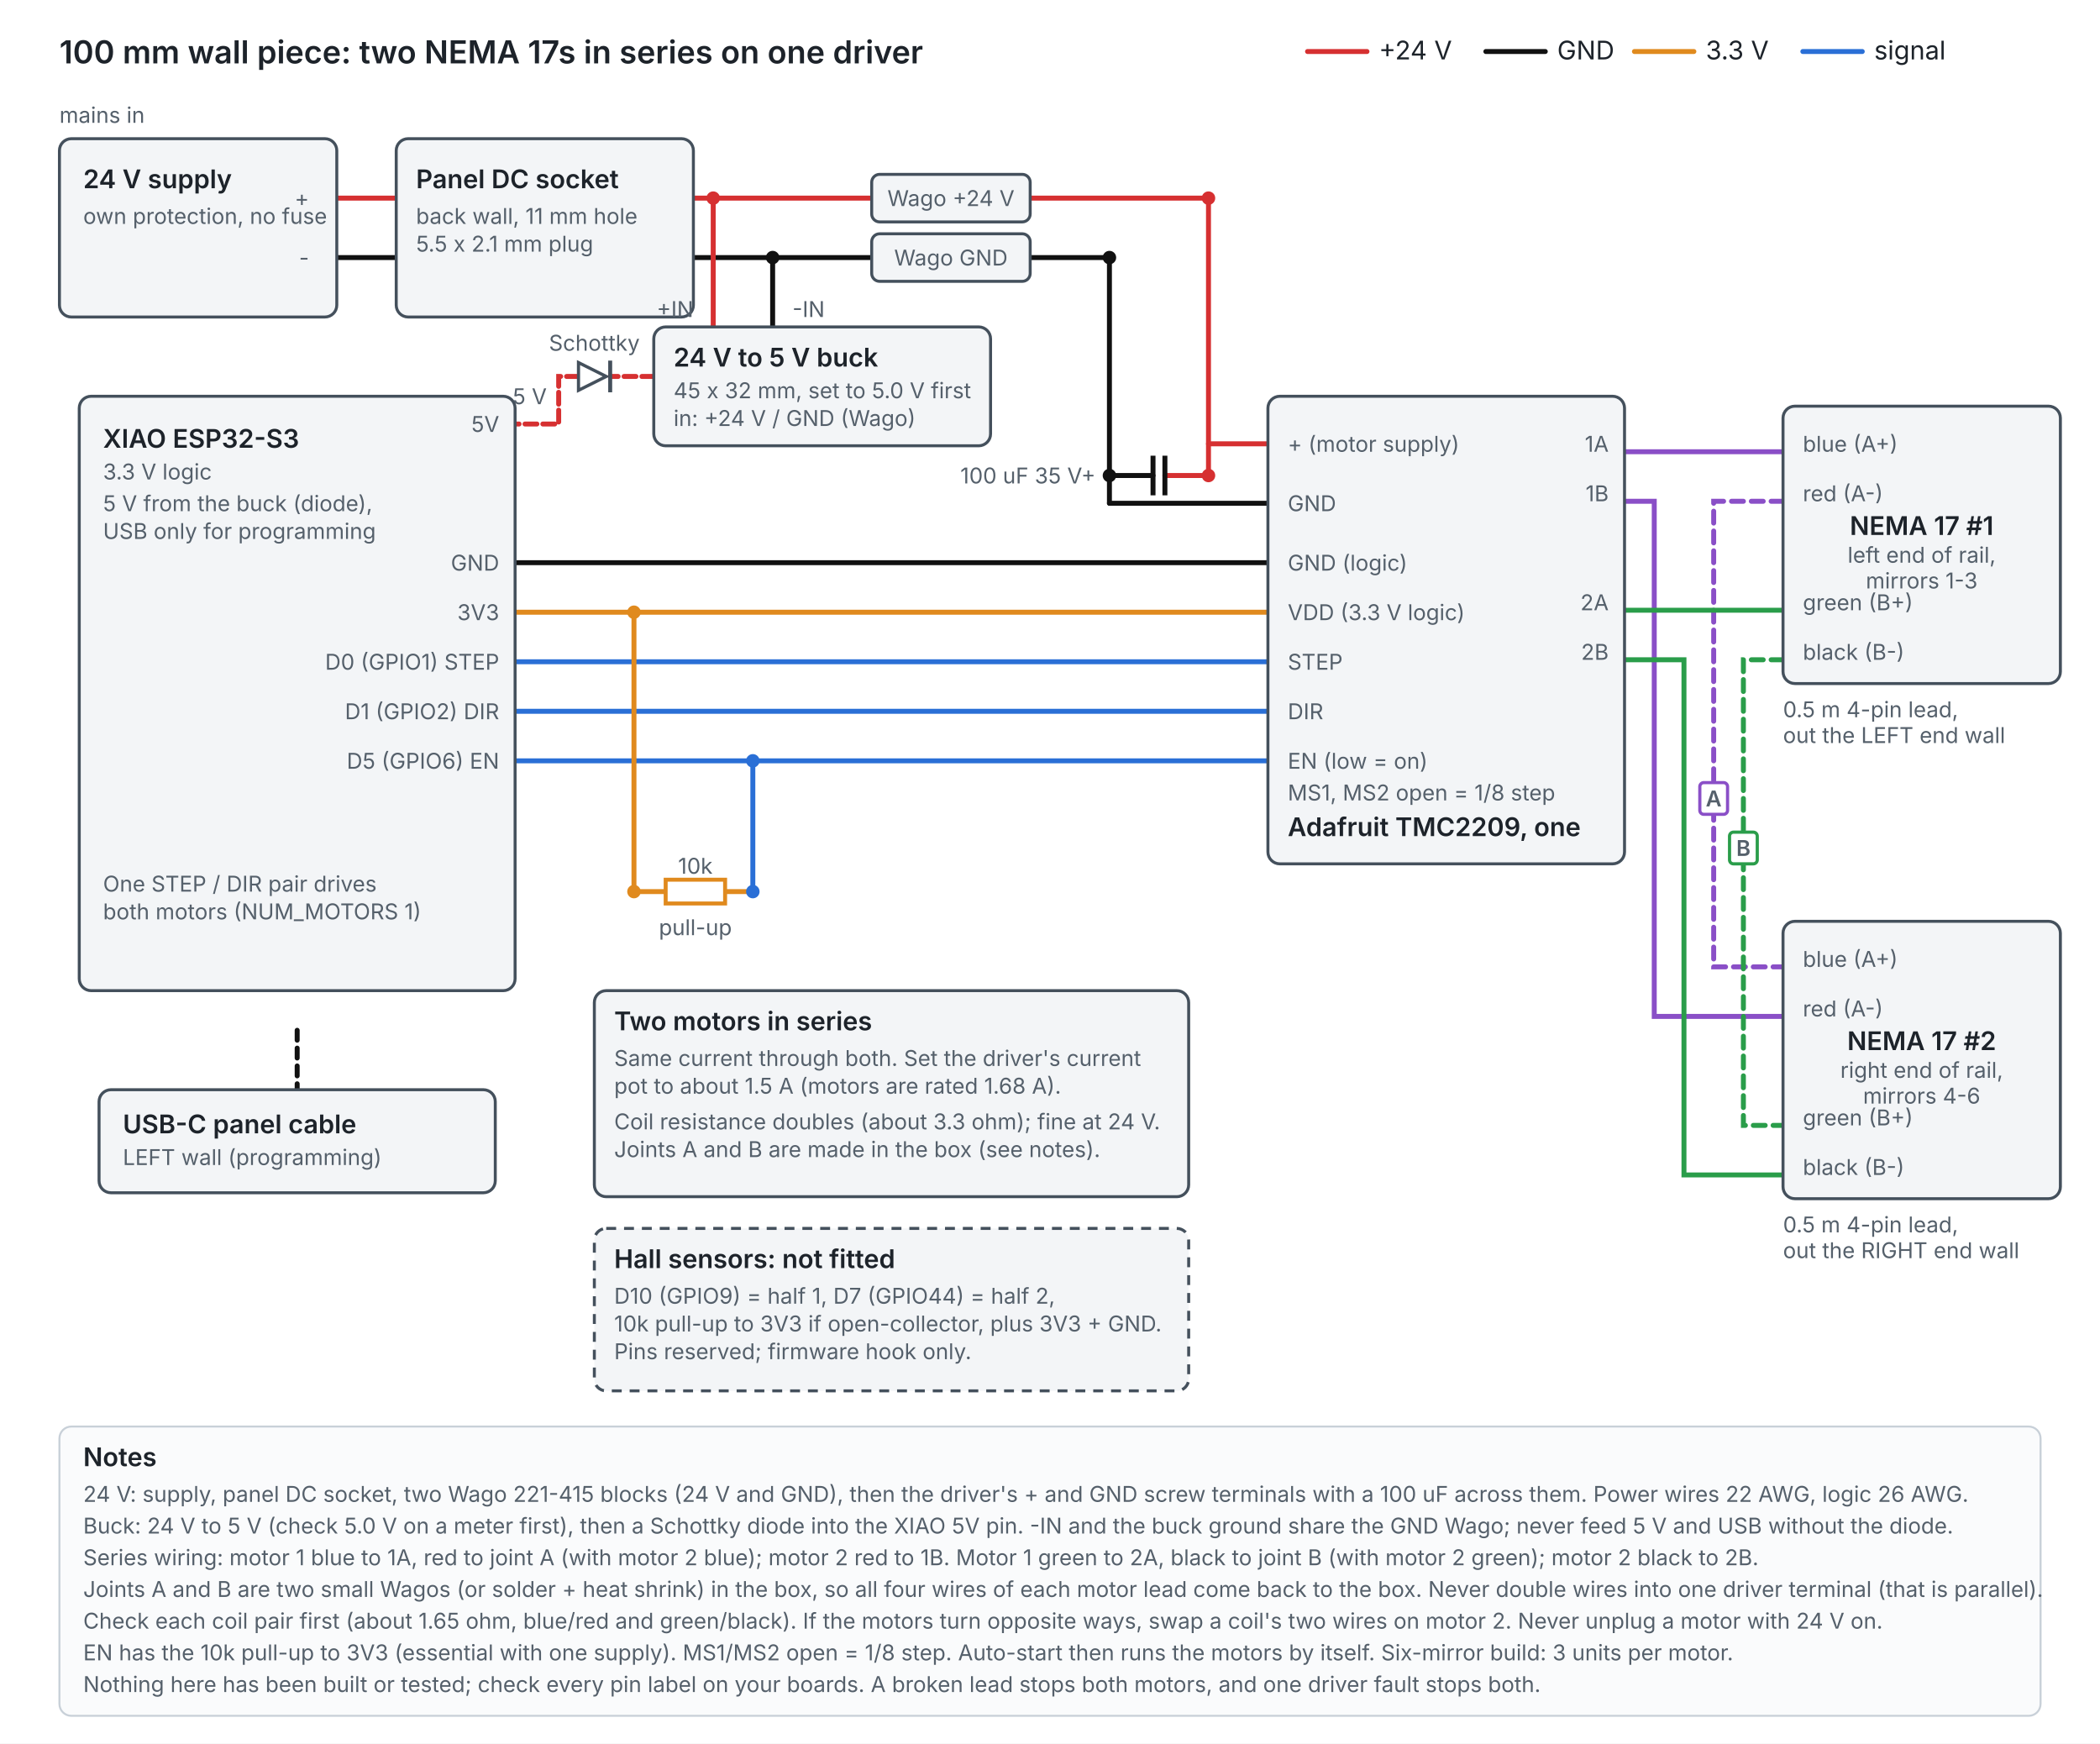
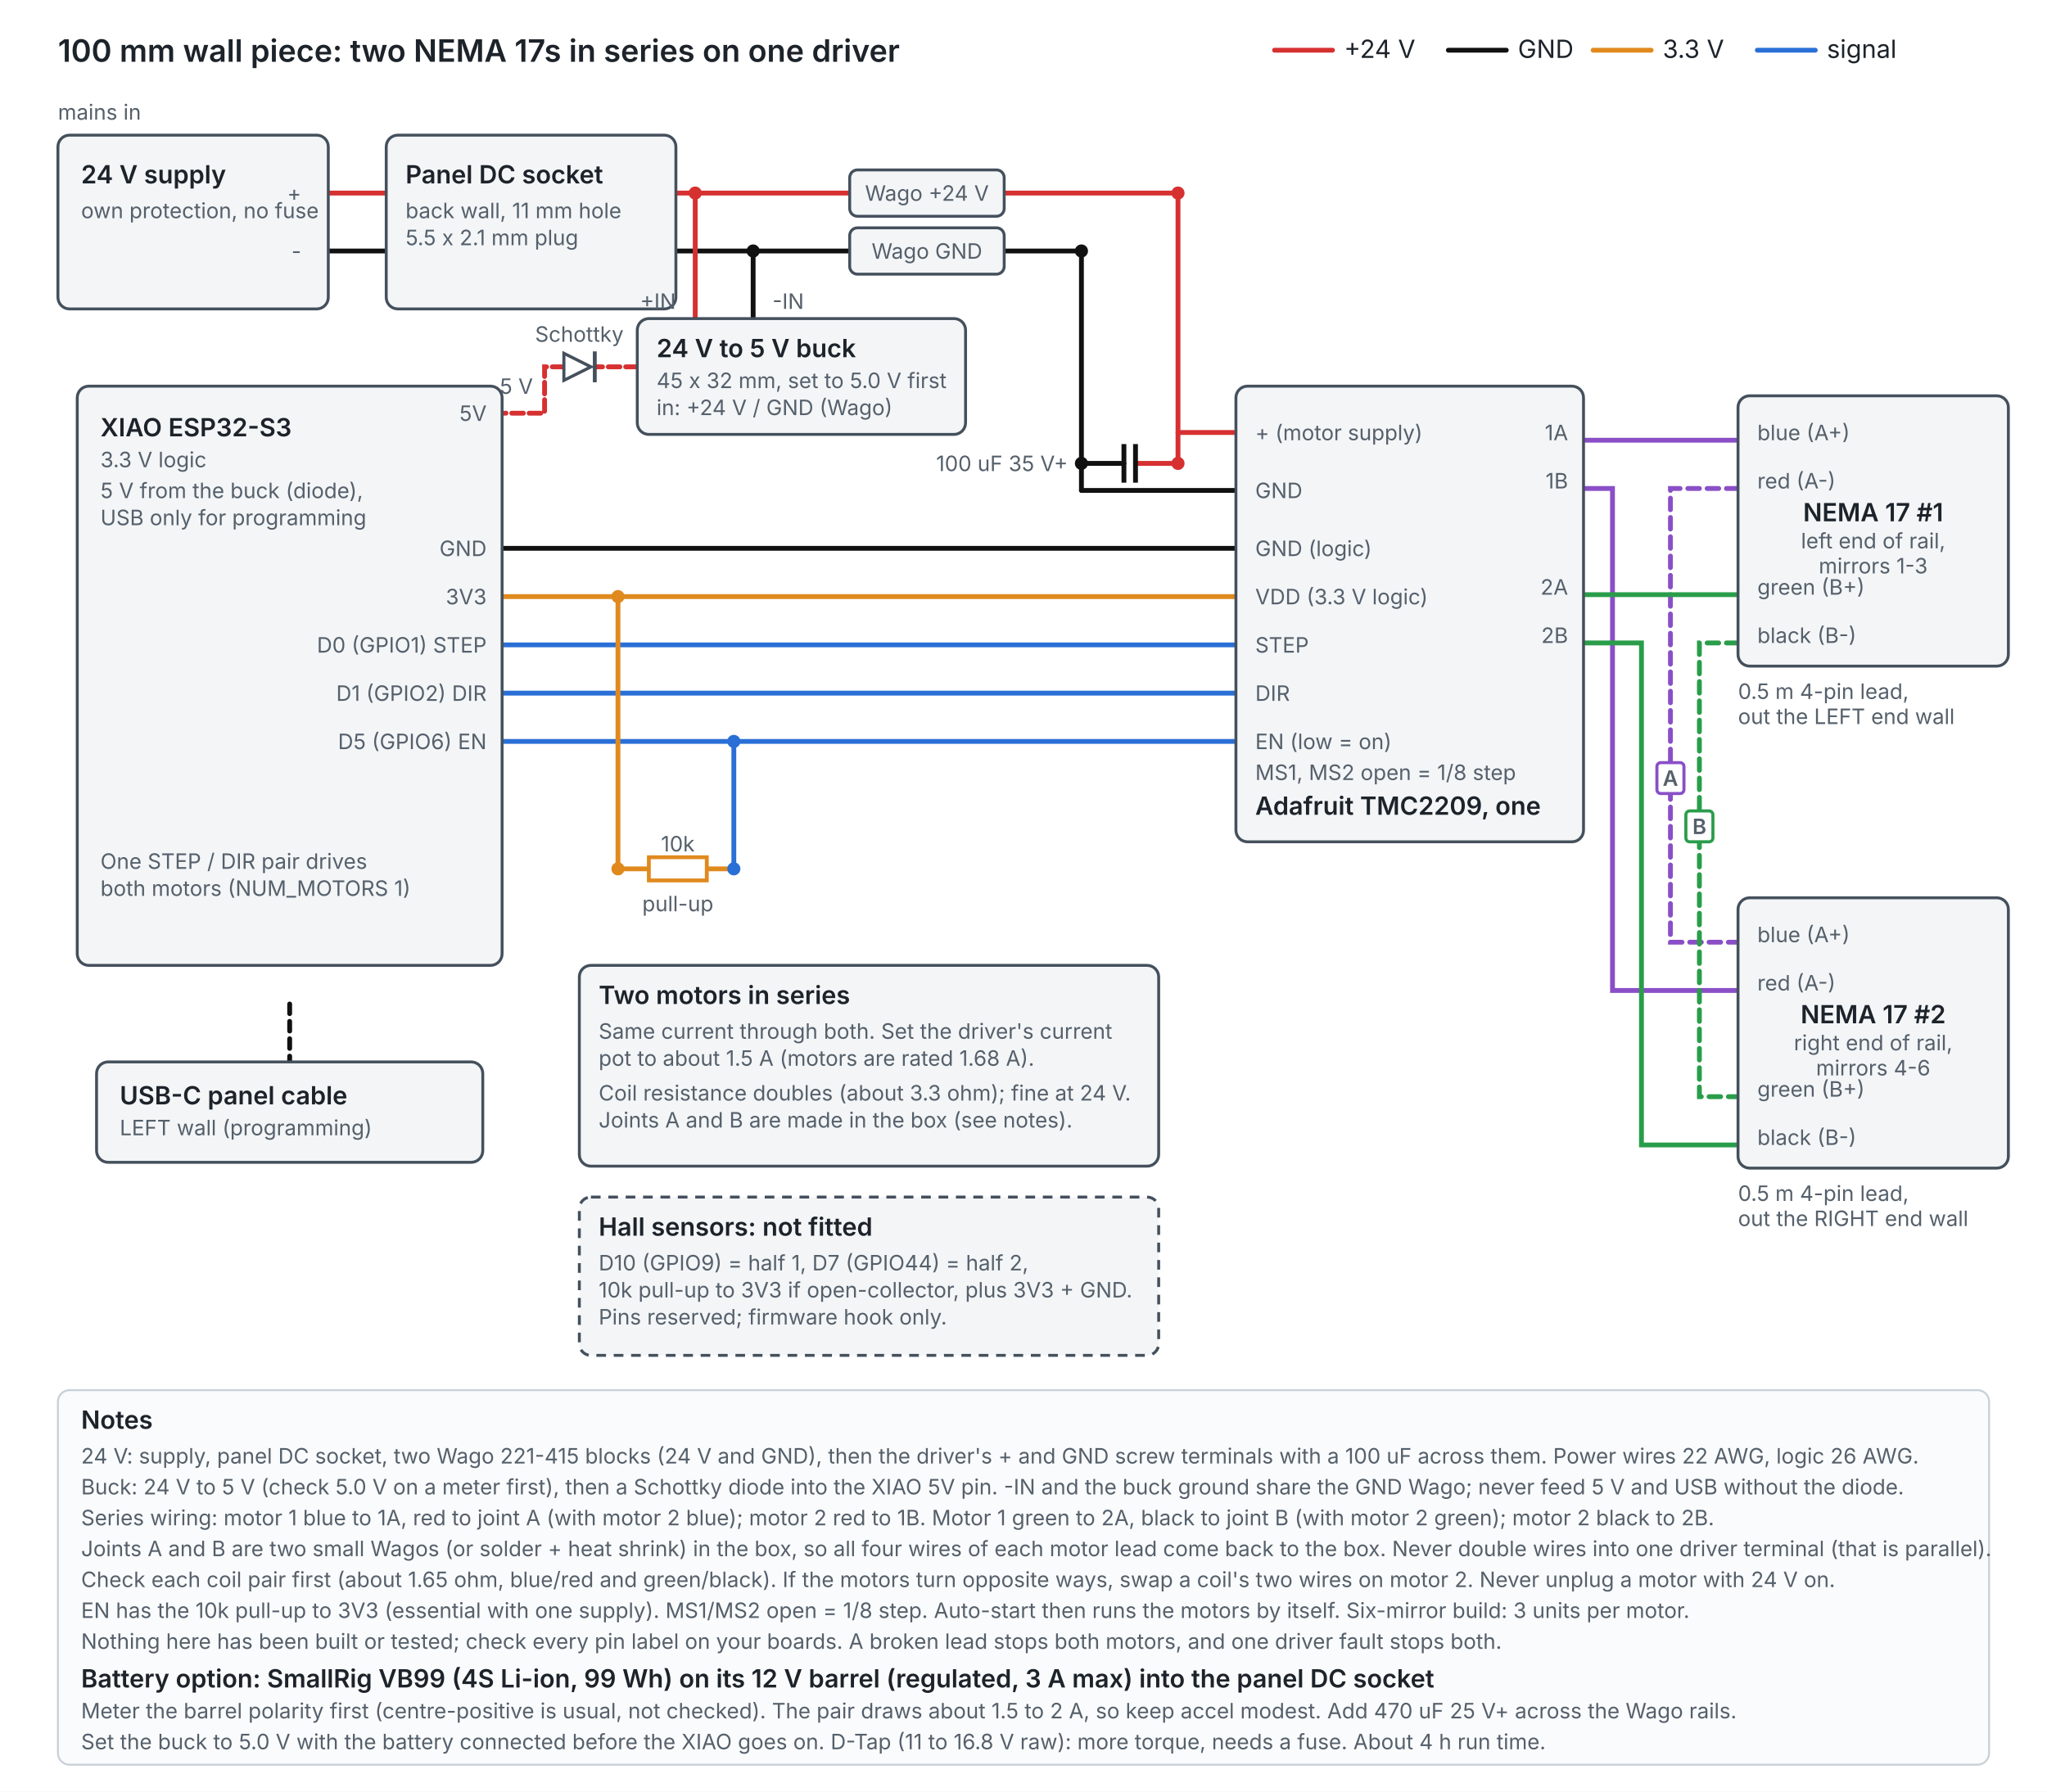
- <svg xmlns="http://www.w3.org/2000/svg" viewBox="0 0 1060 880" width="1060" height="880" font-family="system-ui, -apple-system, Segoe UI, sans-serif">
+ <svg xmlns="http://www.w3.org/2000/svg" viewBox="0 0 1060 928" width="1060" height="928" font-family="system-ui, -apple-system, Segoe UI, sans-serif">
  <style>
text{font-size:13px;fill:#1d232a}
.s{font-size:11px;fill:#55606b}
.b{font-weight:600}
.box{fill:#f3f5f7;stroke:#44505c;stroke-width:1.5}
.w{fill:none;stroke-width:2.5;stroke-linecap:round}
.red{stroke:#d63031}.blk{stroke:#111}.org{stroke:#e08a1e}.blu{stroke:#2a6fd6}.pur{stroke:#8a4fc7}.grn{stroke:#2a9d4a}
.dsh{stroke-dasharray:6 4}
</style>
-   <rect width="1060" height="880" fill="#ffffff" />
+   <rect width="1060" height="928" fill="#ffffff" />
  <text x="30" y="32" class="b" style="font-size:16px">100 mm wall piece: two NEMA 17s in series on one driver</text>
  <g class="s">
    <line x1="660" y1="26" x2="690" y2="26" class="w red" />
    <text x="696" y="30">+24 V</text>
    <line x1="750" y1="26" x2="780" y2="26" class="w blk" />
    <text x="786" y="30">GND</text>
    <line x1="825" y1="26" x2="855" y2="26" class="w org" />
    <text x="861" y="30">3.3 V</text>
    <line x1="910" y1="26" x2="940" y2="26" class="w blu" />
    <text x="946" y="30">signal</text>
  </g>
  <path d="M170 100 H610" class="w red" />
  <path d="M170 130 H560" class="w blk" />
  <path d="M610 100 V240" class="w red" />
  <path d="M560 130 V254" class="w blk" />
  <path d="M610 224 H640" class="w red" />
  <path d="M560 254 H640" class="w blk" />
  <path d="M610 240 H588" class="w red" />
  <path d="M582 240 H560" class="w blk" />
  <path d="M820 228 H900" class="w pur" />
  <path d="M820 253 H835 V513 H900" class="w pur" />
  <path d="M900 253 H865 V488 H900" class="w pur dsh" />
  <path d="M820 308 H900" class="w grn" />
  <path d="M820 333 H850 V593 H900" class="w grn" />
  <path d="M900 333 H880 V568 H900" class="w grn dsh" />
  <path d="M260 284 H640" class="w blk" />
  <path d="M260 309 H640" class="w org" />
  <path d="M260 334 H640" class="w blu" />
  <path d="M260 359 H640" class="w blu" />
  <path d="M260 384 H640" class="w blu" />
  <path d="M380 384 V450" class="w blu" />
  <path d="M320 309 V450 H336 M366 450 H380" class="w org" />
  <circle cx="320" cy="309" r="3.4" fill="#e08a1e" />
  <circle cx="380" cy="384" r="3.4" fill="#2a6fd6" />
  <circle cx="320" cy="450" r="3.4" fill="#e08a1e" />
  <circle cx="380" cy="450" r="3.4" fill="#2a6fd6" />
  <path d="M150 520 V550" class="w blk" stroke-dasharray="5 4" />
  <path d="M360 100 V165" class="w red" />
  <path d="M390 130 V165" class="w blk" />
  <path d="M330 190 H308 M292 190 H282 V214 H260" class="w red" stroke-dasharray="6 3" />
  <circle cx="360" cy="100" r="3.4" fill="#d63031" />
  <circle cx="390" cy="130" r="3.4" fill="#111" />
  <text x="30" y="62" class="s">mains in</text>
  <rect x="30" y="70" width="140" height="90" rx="6" class="box" />
  <text x="42" y="95" class="b">24 V supply</text>
  <text x="42" y="113" class="s">own protection, no fuse</text>
  <text x="156" y="104" text-anchor="end" class="s">+</text>
  <text x="156" y="134" text-anchor="end" class="s">-</text>
  <rect x="200" y="70" width="150" height="90" rx="6" class="box" />
  <text x="210" y="95" class="b">Panel DC socket</text>
  <text x="210" y="113" class="s">back wall, 11 mm hole</text>
  <text x="210" y="127" class="s">5.5 x 2.1 mm plug</text>
  <rect x="330" y="165" width="170" height="60" rx="6" class="box" />
  <text x="340" y="185" class="b">24 V to 5 V buck</text>
  <text x="340" y="201" class="s">45 x 32 mm, set to 5.0 V first</text>
  <text x="340" y="215" class="s">in: +24 V / GND (Wago)</text>
  <text x="350" y="160" text-anchor="end" class="s">+IN</text>
  <text x="400" y="160" class="s">-IN</text>
  <polygon points="292,183 292,197 306,190" fill="#fff" stroke="#44505c" stroke-width="1.6" />
  <line x1="308" y1="182" x2="308" y2="198" stroke="#44505c" stroke-width="2" />
  <text x="300" y="177" text-anchor="middle" class="s">Schottky</text>
  <text x="276" y="204" text-anchor="end" class="s">5 V</text>
  <rect x="440" y="88" width="80" height="24" rx="4" class="box" />
  <text x="480" y="104" text-anchor="middle" class="s">Wago +24 V</text>
  <rect x="440" y="118" width="80" height="24" rx="4" class="box" />
  <text x="480" y="134" text-anchor="middle" class="s">Wago GND</text>
  <circle cx="610" cy="100" r="3.4" fill="#d63031" />
  <circle cx="560" cy="130" r="3.4" fill="#111" />
  <line x1="588" y1="230" x2="588" y2="250" stroke="#111" stroke-width="2.5" />
  <line x1="582" y1="230" x2="582" y2="250" stroke="#111" stroke-width="2.5" />
  <text x="553" y="244" text-anchor="end" class="s">100 uF 35 V+</text>
  <circle cx="610" cy="240" r="3.4" fill="#d63031" />
  <circle cx="560" cy="240" r="3.4" fill="#111" />
  <rect x="640" y="200" width="180" height="236" rx="6" class="box" />
  <text x="650" y="228" class="s">+ (motor supply)</text>
  <text x="650" y="258" class="s">GND</text>
  <text x="650" y="288" class="s">GND (logic)</text>
  <text x="650" y="313" class="s">VDD (3.3 V logic)</text>
  <text x="650" y="338" class="s">STEP</text>
  <text x="650" y="363" class="s">DIR</text>
  <text x="650" y="388" class="s">EN (low = on)</text>
  <text x="650" y="404" class="s">MS1, MS2 open = 1/8 step</text>
  <text x="650" y="422" class="b">Adafruit TMC2209, one</text>
  <text x="812" y="228" text-anchor="end" class="s">1A</text>
  <text x="812" y="253" text-anchor="end" class="s">1B</text>
  <text x="812" y="308" text-anchor="end" class="s">2A</text>
  <text x="812" y="333" text-anchor="end" class="s">2B</text>
  <rect x="900" y="205" width="140" height="140" rx="6" class="box" />
  <text x="910" y="228" class="s">blue  (A+)</text>
  <text x="910" y="253" class="s">red  (A-)</text>
  <text x="910" y="308" class="s">green  (B+)</text>
  <text x="910" y="333" class="s">black  (B-)</text>
  <text x="970" y="270" text-anchor="middle" class="b">NEMA 17 #1</text>
  <text x="970" y="284" text-anchor="middle" class="s">left end of rail,</text>
  <text x="970" y="297" text-anchor="middle" class="s">mirrors 1-3</text>
  <text x="900" y="362" class="s">0.5 m 4-pin lead,</text>
  <text x="900" y="375" class="s">out the LEFT end wall</text>
  <rect x="858" y="395" width="14" height="16" rx="2" fill="#fff" stroke="#8a4fc7" stroke-width="1.6" />
  <text x="865" y="407" text-anchor="middle" class="s b">A</text>
  <rect x="873" y="420" width="14" height="16" rx="2" fill="#fff" stroke="#2a9d4a" stroke-width="1.6" />
  <text x="880" y="432" text-anchor="middle" class="s b">B</text>
  <rect x="900" y="465" width="140" height="140" rx="6" class="box" />
  <text x="910" y="488" class="s">blue  (A+)</text>
  <text x="910" y="513" class="s">red  (A-)</text>
  <text x="910" y="568" class="s">green  (B+)</text>
  <text x="910" y="593" class="s">black  (B-)</text>
  <text x="970" y="530" text-anchor="middle" class="b">NEMA 17 #2</text>
  <text x="970" y="544" text-anchor="middle" class="s">right end of rail,</text>
  <text x="970" y="557" text-anchor="middle" class="s">mirrors 4-6</text>
  <text x="900" y="622" class="s">0.5 m 4-pin lead,</text>
  <text x="900" y="635" class="s">out the RIGHT end wall</text>
  <rect x="40" y="200" width="220" height="300" rx="6" class="box" />
  <text x="52" y="226" class="b">XIAO ESP32-S3</text>
  <text x="52" y="242" class="s">3.3 V logic</text>
  <text x="52" y="258" class="s">5 V from the buck (diode),</text>
  <text x="52" y="272" class="s">USB only for programming</text>
  <text x="252" y="218" text-anchor="end" class="s">5V</text>
  <text x="252" y="288" text-anchor="end" class="s">GND</text>
  <text x="252" y="313" text-anchor="end" class="s">3V3</text>
  <text x="252" y="338" text-anchor="end" class="s">D0 (GPIO1) STEP</text>
  <text x="252" y="363" text-anchor="end" class="s">D1 (GPIO2) DIR</text>
  <text x="252" y="388" text-anchor="end" class="s">D5 (GPIO6) EN</text>
  <text x="52" y="450" class="s">One STEP / DIR pair drives</text>
  <text x="52" y="464" class="s">both motors (NUM_MOTORS 1)</text>
  <text x="351" y="441" text-anchor="middle" class="s">10k</text>
  <rect x="336" y="444" width="30" height="12" fill="#fff" stroke="#e08a1e" stroke-width="2" />
  <text x="351" y="472" text-anchor="middle" class="s">pull-up</text>
  <rect x="50" y="550" width="200" height="52" rx="6" class="box" />
  <text x="62" y="572" class="b">USB-C panel cable</text>
  <text x="62" y="588" class="s">LEFT wall (programming)</text>
  <rect x="300" y="500" width="300" height="104" rx="6" class="box" />
  <text x="310" y="520" class="b">Two motors in series</text>
  <text x="310" y="538" class="s">Same current through both. Set the driver's current</text>
  <text x="310" y="552" class="s">pot to about 1.5 A (motors are rated 1.68 A).</text>
  <text x="310" y="570" class="s">Coil resistance doubles (about 3.3 ohm); fine at 24 V.</text>
  <text x="310" y="584" class="s">Joints A and B are made in the box (see notes).</text>
  <rect x="300" y="620" width="300" height="82" rx="6" class="box" stroke-dasharray="5 4" />
  <text x="310" y="640" class="b">Hall sensors: not fitted</text>
  <text x="310" y="658" class="s">D10 (GPIO9) = half 1, D7 (GPIO44) = half 2,</text>
  <text x="310" y="672" class="s">10k pull-up to 3V3 if open-collector, plus 3V3 + GND.</text>
  <text x="310" y="686" class="s">Pins reserved; firmware hook only.</text>
-   <rect x="30" y="720" width="1000" height="146" rx="6" fill="#fafbfc" stroke="#c8d0d8" />
+   <rect x="30" y="720" width="1000" height="194" rx="6" fill="#fafbfc" stroke="#c8d0d8" />
  <text x="42" y="740" class="b">Notes</text>
  <text x="42" y="758" class="s">24 V: supply, panel DC socket, two Wago 221-415 blocks (24 V and GND), then the driver's + and GND screw terminals with a 100 uF across them. Power wires 22 AWG, logic 26 AWG.</text>
  <text x="42" y="774" class="s">Buck: 24 V to 5 V (check 5.0 V on a meter first), then a Schottky diode into the XIAO 5V pin. -IN and the buck ground share the GND Wago; never feed 5 V and USB without the diode.</text>
  <text x="42" y="790" class="s">Series wiring: motor 1 blue to 1A, red to joint A (with motor 2 blue); motor 2 red to 1B. Motor 1 green to 2A, black to joint B (with motor 2 green); motor 2 black to 2B.</text>
  <text x="42" y="806" class="s">Joints A and B are two small Wagos (or solder + heat shrink) in the box, so all four wires of each motor lead come back to the box. Never double wires into one driver terminal (that is parallel).</text>
  <text x="42" y="822" class="s">Check each coil pair first (about 1.65 ohm, blue/red and green/black). If the motors turn opposite ways, swap a coil's two wires on motor 2. Never unplug a motor with 24 V on.</text>
  <text x="42" y="838" class="s">EN has the 10k pull-up to 3V3 (essential with one supply). MS1/MS2 open = 1/8 step. Auto-start then runs the motors by itself. Six-mirror build: 3 units per motor.</text>
  <text x="42" y="854" class="s">Nothing here has been built or tested; check every pin label on your boards. A broken lead stops both motors, and one driver fault stops both.</text>
+   <text x="42" y="874" class="b">Battery option: SmallRig VB99 (4S Li-ion, 99 Wh) on its 12 V barrel (regulated, 3 A max) into the panel DC socket</text>
+   <text x="42" y="890" class="s">Meter the barrel polarity first (centre-positive is usual, not checked). The pair draws about 1.5 to 2 A, so keep accel modest. Add 470 uF 25 V+ across the Wago rails.</text>
+   <text x="42" y="906" class="s">Set the buck to 5.0 V with the battery connected before the XIAO goes on. D-Tap (11 to 16.8 V raw): more torque, needs a fuse. About 4 h run time.</text>
</svg>
